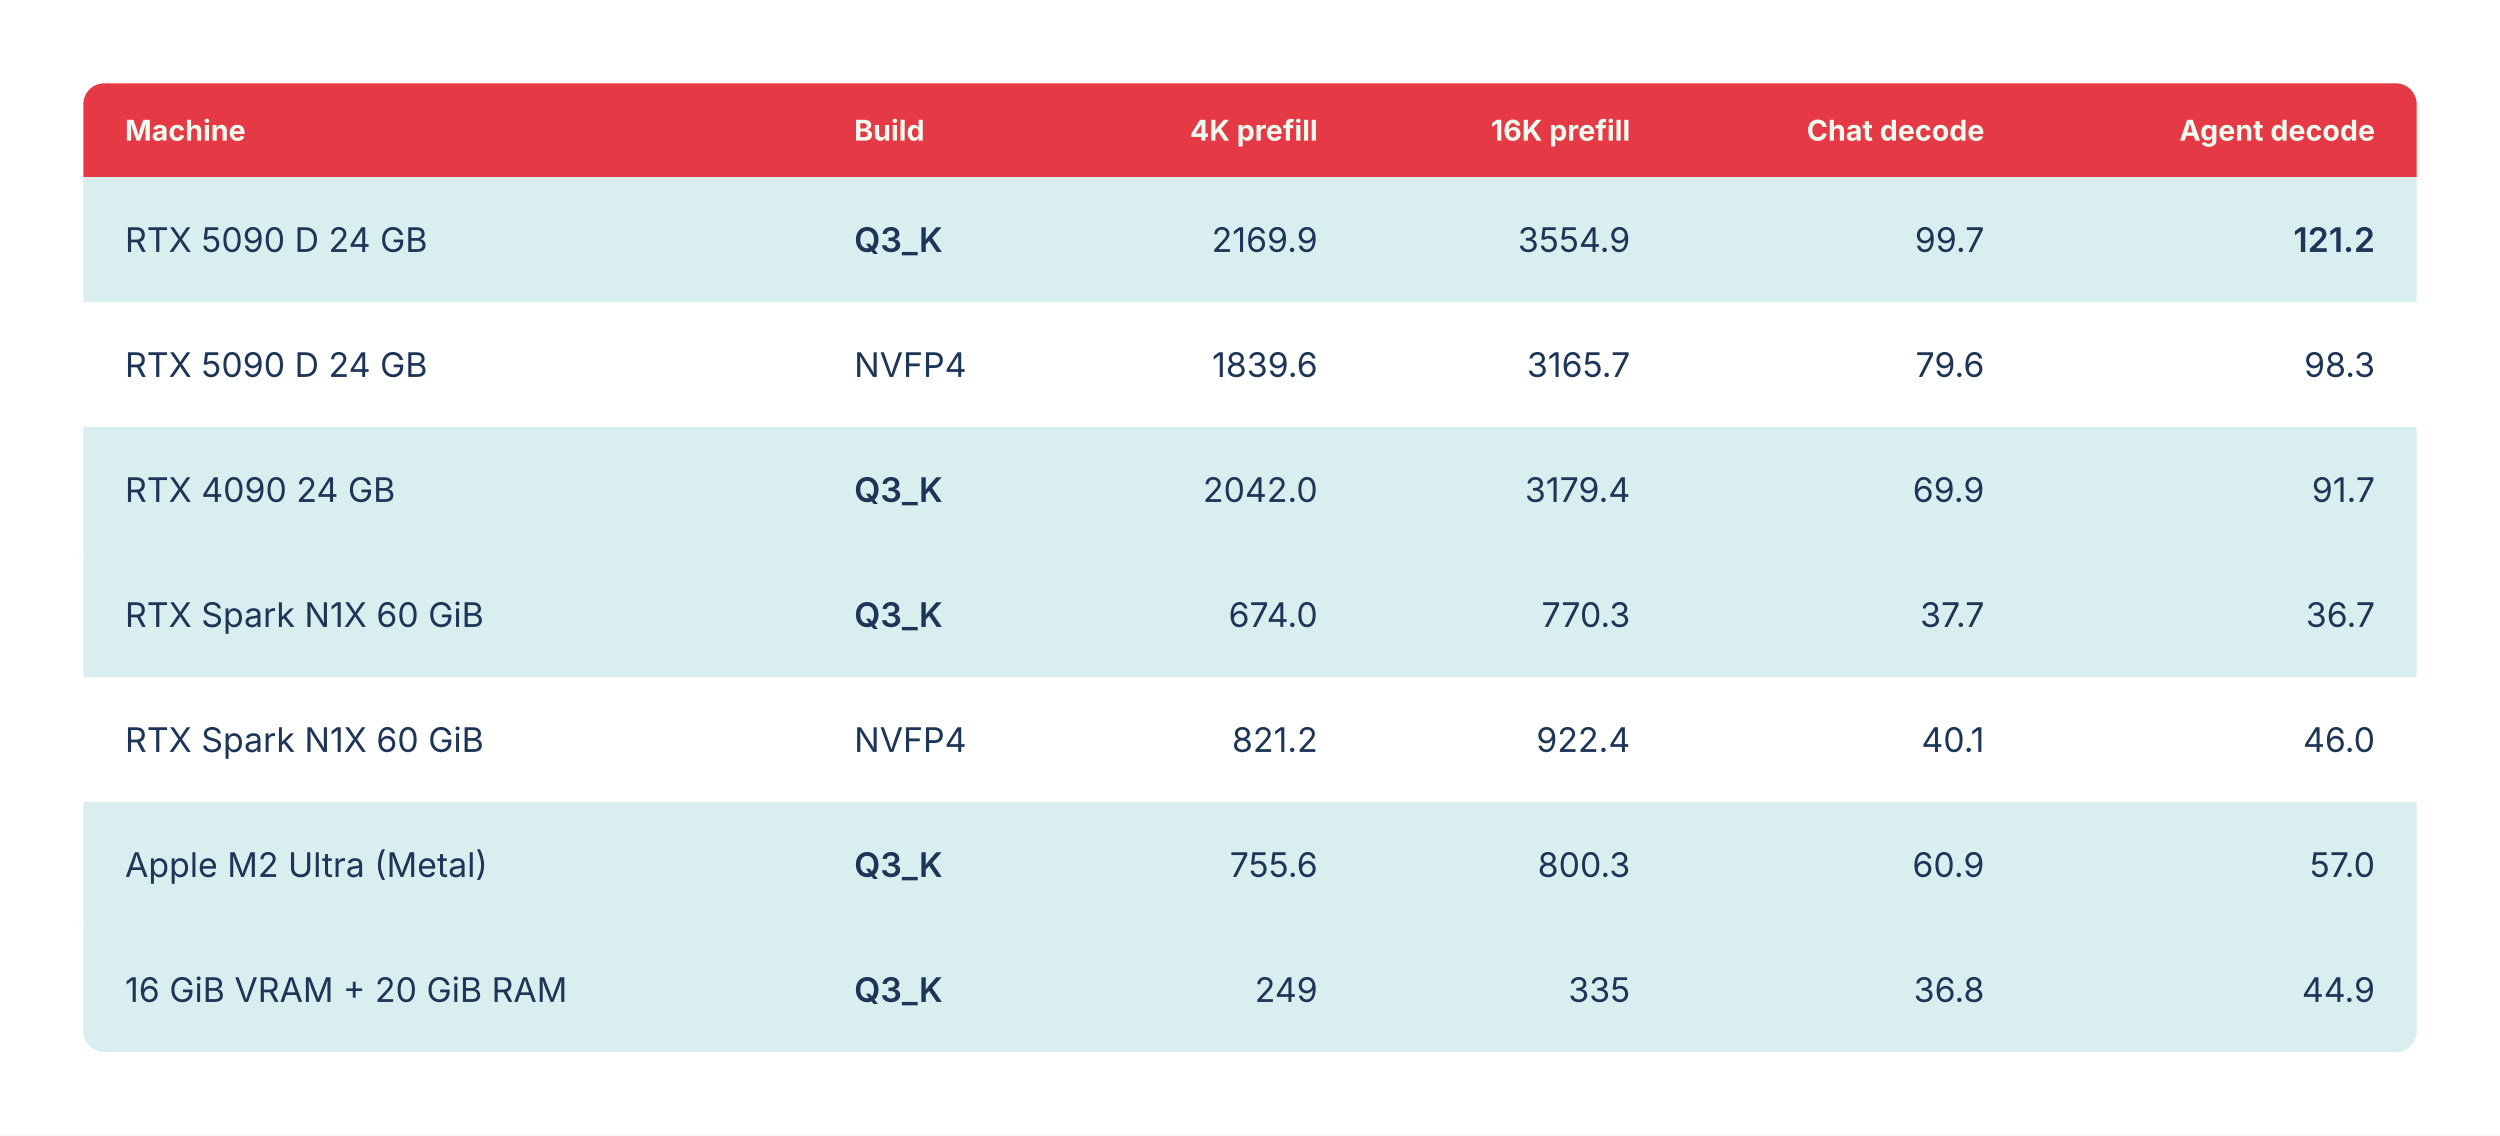
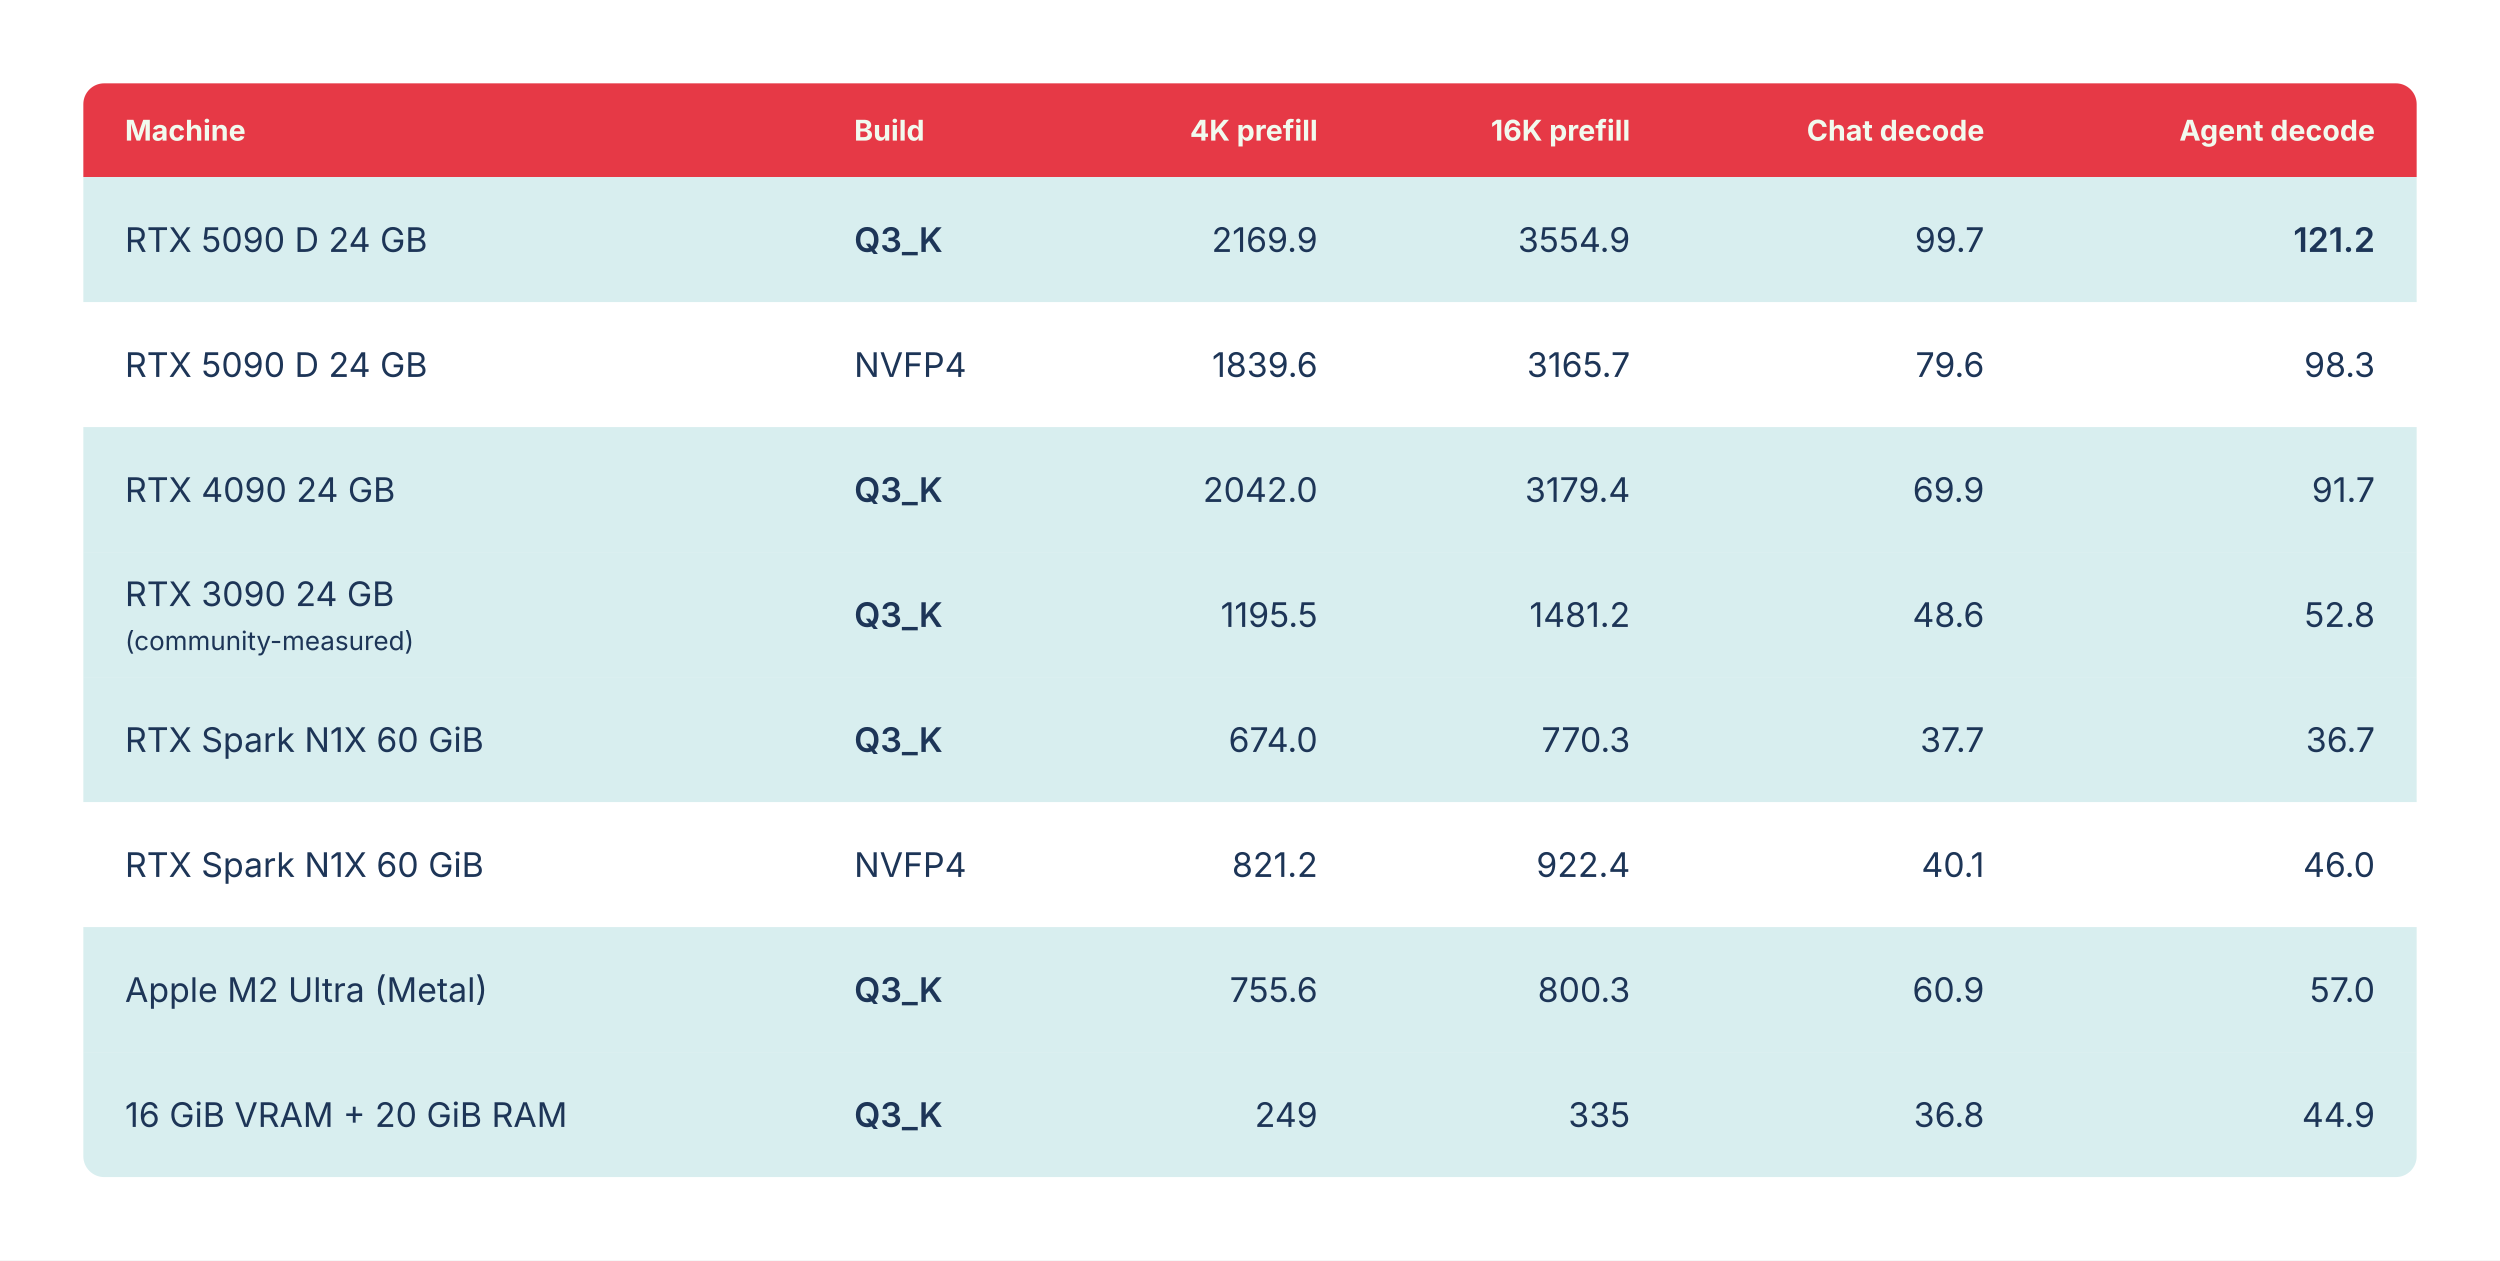
- <svg xmlns="http://www.w3.org/2000/svg" width="960" height="436" viewBox="0 0 960 436" role="img" aria-labelledby="speed-title speed-description">
-   <rect width="960" height="436" fill="#FFFFFF" />
+ <svg xmlns="http://www.w3.org/2000/svg" width="960" height="484" viewBox="0 0 960 484" role="img" aria-labelledby="speed-title speed-description">
+   <rect width="960" height="484" fill="#FFFFFF" />
  <defs>
    <clipPath id="speed-corners">
-       <rect x="32" y="32" width="896" height="372" rx="8" />
+       <rect x="32" y="32" width="896" height="420" rx="8" />
    </clipPath>
  </defs>
  <g clip-path="url(#speed-corners)">
    <rect x="32" y="32" width="896" height="36" fill="#E63946" />
    <rect x="32" y="68" width="896" height="48" fill="#D8EEEF" data-highlight-row="0" />
    <rect x="32" y="164" width="896" height="48" fill="#D8EEEF" data-highlight-row="2" />
    <rect x="32" y="212" width="896" height="48" fill="#D8EEEF" data-highlight-row="3" />
-     <rect x="32" y="308" width="896" height="48" fill="#D8EEEF" data-highlight-row="5" />
+     <rect x="32" y="260" width="896" height="48" fill="#D8EEEF" data-highlight-row="4" />
    <rect x="32" y="356" width="896" height="48" fill="#D8EEEF" data-highlight-row="6" />
+     <rect x="32" y="404" width="896" height="48" fill="#D8EEEF" data-highlight-row="7" />
  </g>
  <g font-family="-apple-system,BlinkMacSystemFont,&quot;SF Pro Text&quot;,&quot;Helvetica Neue&quot;,Inter,Arial,sans-serif" dominant-baseline="central">
    <text x="48" y="50.0" text-anchor="start" font-size="11" font-weight="700" fill="#F1FAEE" data-row="-1" data-column="0">Machine</text>
    <text x="328" y="50.0" text-anchor="start" font-size="11" font-weight="700" fill="#F1FAEE" data-row="-1" data-column="1">Build</text>
    <text x="506" y="50.0" text-anchor="end" font-size="11" font-weight="700" fill="#F1FAEE" data-row="-1" data-column="2">4K prefill</text>
    <text x="626" y="50.0" text-anchor="end" font-size="11" font-weight="700" fill="#F1FAEE" data-row="-1" data-column="3">16K prefill</text>
    <text x="762" y="50.0" text-anchor="end" font-size="11" font-weight="700" fill="#F1FAEE" data-row="-1" data-column="4">Chat decode</text>
    <text x="912" y="50.0" text-anchor="end" font-size="11" font-weight="700" fill="#F1FAEE" data-row="-1" data-column="5">Agent decode</text>
    <text x="48" y="92.0" text-anchor="start" font-size="13" font-weight="400" fill="#1D3557" data-row="0" data-column="0">RTX 5090 D 24 GB</text>
    <text x="328" y="92.0" text-anchor="start" font-size="13" font-weight="600" fill="#1D3557" data-row="0" data-column="1">Q3_K</text>
    <text x="506" y="92.0" text-anchor="end" font-size="13" font-weight="400" fill="#1D3557" data-row="0" data-column="2">2169.9</text>
    <text x="626" y="92.0" text-anchor="end" font-size="13" font-weight="400" fill="#1D3557" data-row="0" data-column="3">3554.9</text>
    <text x="762" y="92.0" text-anchor="end" font-size="13" font-weight="400" fill="#1D3557" data-row="0" data-column="4">99.7</text>
    <text x="912" y="92.0" text-anchor="end" font-size="13" font-weight="600" fill="#1D3557" data-row="0" data-column="5">121.2</text>
    <text x="48" y="140.0" text-anchor="start" font-size="13" font-weight="400" fill="#1D3557" data-row="1" data-column="0">RTX 5090 D 24 GB</text>
    <text x="328" y="140.0" text-anchor="start" font-size="13" font-weight="400" fill="#1D3557" data-row="1" data-column="1">NVFP4</text>
    <text x="506" y="140.0" text-anchor="end" font-size="13" font-weight="400" fill="#1D3557" data-row="1" data-column="2">1839.6</text>
    <text x="626" y="140.0" text-anchor="end" font-size="13" font-weight="400" fill="#1D3557" data-row="1" data-column="3">3165.7</text>
    <text x="762" y="140.0" text-anchor="end" font-size="13" font-weight="400" fill="#1D3557" data-row="1" data-column="4">79.6</text>
    <text x="912" y="140.0" text-anchor="end" font-size="13" font-weight="400" fill="#1D3557" data-row="1" data-column="5">98.3</text>
    <text x="48" y="188.0" text-anchor="start" font-size="13" font-weight="400" fill="#1D3557" data-row="2" data-column="0">RTX 4090 24 GB</text>
    <text x="328" y="188.0" text-anchor="start" font-size="13" font-weight="600" fill="#1D3557" data-row="2" data-column="1">Q3_K</text>
    <text x="506" y="188.0" text-anchor="end" font-size="13" font-weight="400" fill="#1D3557" data-row="2" data-column="2">2042.0</text>
    <text x="626" y="188.0" text-anchor="end" font-size="13" font-weight="400" fill="#1D3557" data-row="2" data-column="3">3179.4</text>
    <text x="762" y="188.0" text-anchor="end" font-size="13" font-weight="400" fill="#1D3557" data-row="2" data-column="4">69.9</text>
    <text x="912" y="188.0" text-anchor="end" font-size="13" font-weight="400" fill="#1D3557" data-row="2" data-column="5">91.7</text>
-     <text x="48" y="236.0" text-anchor="start" font-size="13" font-weight="400" fill="#1D3557" data-row="3" data-column="0">RTX Spark N1X 60 GiB</text>
+     <text x="48" y="228.0" text-anchor="start" font-size="13" font-weight="400" fill="#1D3557" data-row="3" data-column="0">RTX 3090 24 GB</text>
+     <text x="48" y="246.0" text-anchor="start" font-size="10" font-weight="400" fill="#1D3557" data-row="3" data-column="0">(community-measured)</text>
    <text x="328" y="236.0" text-anchor="start" font-size="13" font-weight="600" fill="#1D3557" data-row="3" data-column="1">Q3_K</text>
-     <text x="506" y="236.0" text-anchor="end" font-size="13" font-weight="400" fill="#1D3557" data-row="3" data-column="2">674.0</text>
-     <text x="626" y="236.0" text-anchor="end" font-size="13" font-weight="400" fill="#1D3557" data-row="3" data-column="3">770.3</text>
-     <text x="762" y="236.0" text-anchor="end" font-size="13" font-weight="400" fill="#1D3557" data-row="3" data-column="4">37.7</text>
-     <text x="912" y="236.0" text-anchor="end" font-size="13" font-weight="400" fill="#1D3557" data-row="3" data-column="5">36.7</text>
+     <text x="506" y="236.0" text-anchor="end" font-size="13" font-weight="400" fill="#1D3557" data-row="3" data-column="2">1195.5</text>
+     <text x="626" y="236.0" text-anchor="end" font-size="13" font-weight="400" fill="#1D3557" data-row="3" data-column="3">1481.2</text>
+     <text x="762" y="236.0" text-anchor="end" font-size="13" font-weight="400" fill="#1D3557" data-row="3" data-column="4">48.6</text>
+     <text x="912" y="236.0" text-anchor="end" font-size="13" font-weight="400" fill="#1D3557" data-row="3" data-column="5">52.8</text>
    <text x="48" y="284.0" text-anchor="start" font-size="13" font-weight="400" fill="#1D3557" data-row="4" data-column="0">RTX Spark N1X 60 GiB</text>
-     <text x="328" y="284.0" text-anchor="start" font-size="13" font-weight="400" fill="#1D3557" data-row="4" data-column="1">NVFP4</text>
-     <text x="506" y="284.0" text-anchor="end" font-size="13" font-weight="400" fill="#1D3557" data-row="4" data-column="2">821.2</text>
-     <text x="626" y="284.0" text-anchor="end" font-size="13" font-weight="400" fill="#1D3557" data-row="4" data-column="3">922.4</text>
-     <text x="762" y="284.0" text-anchor="end" font-size="13" font-weight="400" fill="#1D3557" data-row="4" data-column="4">40.1</text>
-     <text x="912" y="284.0" text-anchor="end" font-size="13" font-weight="400" fill="#1D3557" data-row="4" data-column="5">46.0</text>
-     <text x="48" y="332.0" text-anchor="start" font-size="13" font-weight="400" fill="#1D3557" data-row="5" data-column="0">Apple M2 Ultra (Metal)</text>
-     <text x="328" y="332.0" text-anchor="start" font-size="13" font-weight="600" fill="#1D3557" data-row="5" data-column="1">Q3_K</text>
-     <text x="506" y="332.0" text-anchor="end" font-size="13" font-weight="400" fill="#1D3557" data-row="5" data-column="2">755.6</text>
-     <text x="626" y="332.0" text-anchor="end" font-size="13" font-weight="400" fill="#1D3557" data-row="5" data-column="3">800.3</text>
-     <text x="762" y="332.0" text-anchor="end" font-size="13" font-weight="400" fill="#1D3557" data-row="5" data-column="4">60.9</text>
-     <text x="912" y="332.0" text-anchor="end" font-size="13" font-weight="400" fill="#1D3557" data-row="5" data-column="5">57.0</text>
-     <text x="48" y="380.0" text-anchor="start" font-size="13" font-weight="400" fill="#1D3557" data-row="6" data-column="0">16 GiB VRAM + 20 GiB RAM</text>
+     <text x="328" y="284.0" text-anchor="start" font-size="13" font-weight="600" fill="#1D3557" data-row="4" data-column="1">Q3_K</text>
+     <text x="506" y="284.0" text-anchor="end" font-size="13" font-weight="400" fill="#1D3557" data-row="4" data-column="2">674.0</text>
+     <text x="626" y="284.0" text-anchor="end" font-size="13" font-weight="400" fill="#1D3557" data-row="4" data-column="3">770.3</text>
+     <text x="762" y="284.0" text-anchor="end" font-size="13" font-weight="400" fill="#1D3557" data-row="4" data-column="4">37.7</text>
+     <text x="912" y="284.0" text-anchor="end" font-size="13" font-weight="400" fill="#1D3557" data-row="4" data-column="5">36.7</text>
+     <text x="48" y="332.0" text-anchor="start" font-size="13" font-weight="400" fill="#1D3557" data-row="5" data-column="0">RTX Spark N1X 60 GiB</text>
+     <text x="328" y="332.0" text-anchor="start" font-size="13" font-weight="400" fill="#1D3557" data-row="5" data-column="1">NVFP4</text>
+     <text x="506" y="332.0" text-anchor="end" font-size="13" font-weight="400" fill="#1D3557" data-row="5" data-column="2">821.2</text>
+     <text x="626" y="332.0" text-anchor="end" font-size="13" font-weight="400" fill="#1D3557" data-row="5" data-column="3">922.4</text>
+     <text x="762" y="332.0" text-anchor="end" font-size="13" font-weight="400" fill="#1D3557" data-row="5" data-column="4">40.1</text>
+     <text x="912" y="332.0" text-anchor="end" font-size="13" font-weight="400" fill="#1D3557" data-row="5" data-column="5">46.0</text>
+     <text x="48" y="380.0" text-anchor="start" font-size="13" font-weight="400" fill="#1D3557" data-row="6" data-column="0">Apple M2 Ultra (Metal)</text>
    <text x="328" y="380.0" text-anchor="start" font-size="13" font-weight="600" fill="#1D3557" data-row="6" data-column="1">Q3_K</text>
-     <text x="506" y="380.0" text-anchor="end" font-size="13" font-weight="400" fill="#1D3557" data-row="6" data-column="2">249</text>
-     <text x="626" y="380.0" text-anchor="end" font-size="13" font-weight="400" fill="#1D3557" data-row="6" data-column="3">335</text>
-     <text x="762" y="380.0" text-anchor="end" font-size="13" font-weight="400" fill="#1D3557" data-row="6" data-column="4">36.8</text>
-     <text x="912" y="380.0" text-anchor="end" font-size="13" font-weight="400" fill="#1D3557" data-row="6" data-column="5">44.9</text>
+     <text x="506" y="380.0" text-anchor="end" font-size="13" font-weight="400" fill="#1D3557" data-row="6" data-column="2">755.6</text>
+     <text x="626" y="380.0" text-anchor="end" font-size="13" font-weight="400" fill="#1D3557" data-row="6" data-column="3">800.3</text>
+     <text x="762" y="380.0" text-anchor="end" font-size="13" font-weight="400" fill="#1D3557" data-row="6" data-column="4">60.9</text>
+     <text x="912" y="380.0" text-anchor="end" font-size="13" font-weight="400" fill="#1D3557" data-row="6" data-column="5">57.0</text>
+     <text x="48" y="428.0" text-anchor="start" font-size="13" font-weight="400" fill="#1D3557" data-row="7" data-column="0">16 GiB VRAM + 20 GiB RAM</text>
+     <text x="328" y="428.0" text-anchor="start" font-size="13" font-weight="600" fill="#1D3557" data-row="7" data-column="1">Q3_K</text>
+     <text x="506" y="428.0" text-anchor="end" font-size="13" font-weight="400" fill="#1D3557" data-row="7" data-column="2">249</text>
+     <text x="626" y="428.0" text-anchor="end" font-size="13" font-weight="400" fill="#1D3557" data-row="7" data-column="3">335</text>
+     <text x="762" y="428.0" text-anchor="end" font-size="13" font-weight="400" fill="#1D3557" data-row="7" data-column="4">36.8</text>
+     <text x="912" y="428.0" text-anchor="end" font-size="13" font-weight="400" fill="#1D3557" data-row="7" data-column="5">44.9</text>
  </g>
</svg>
